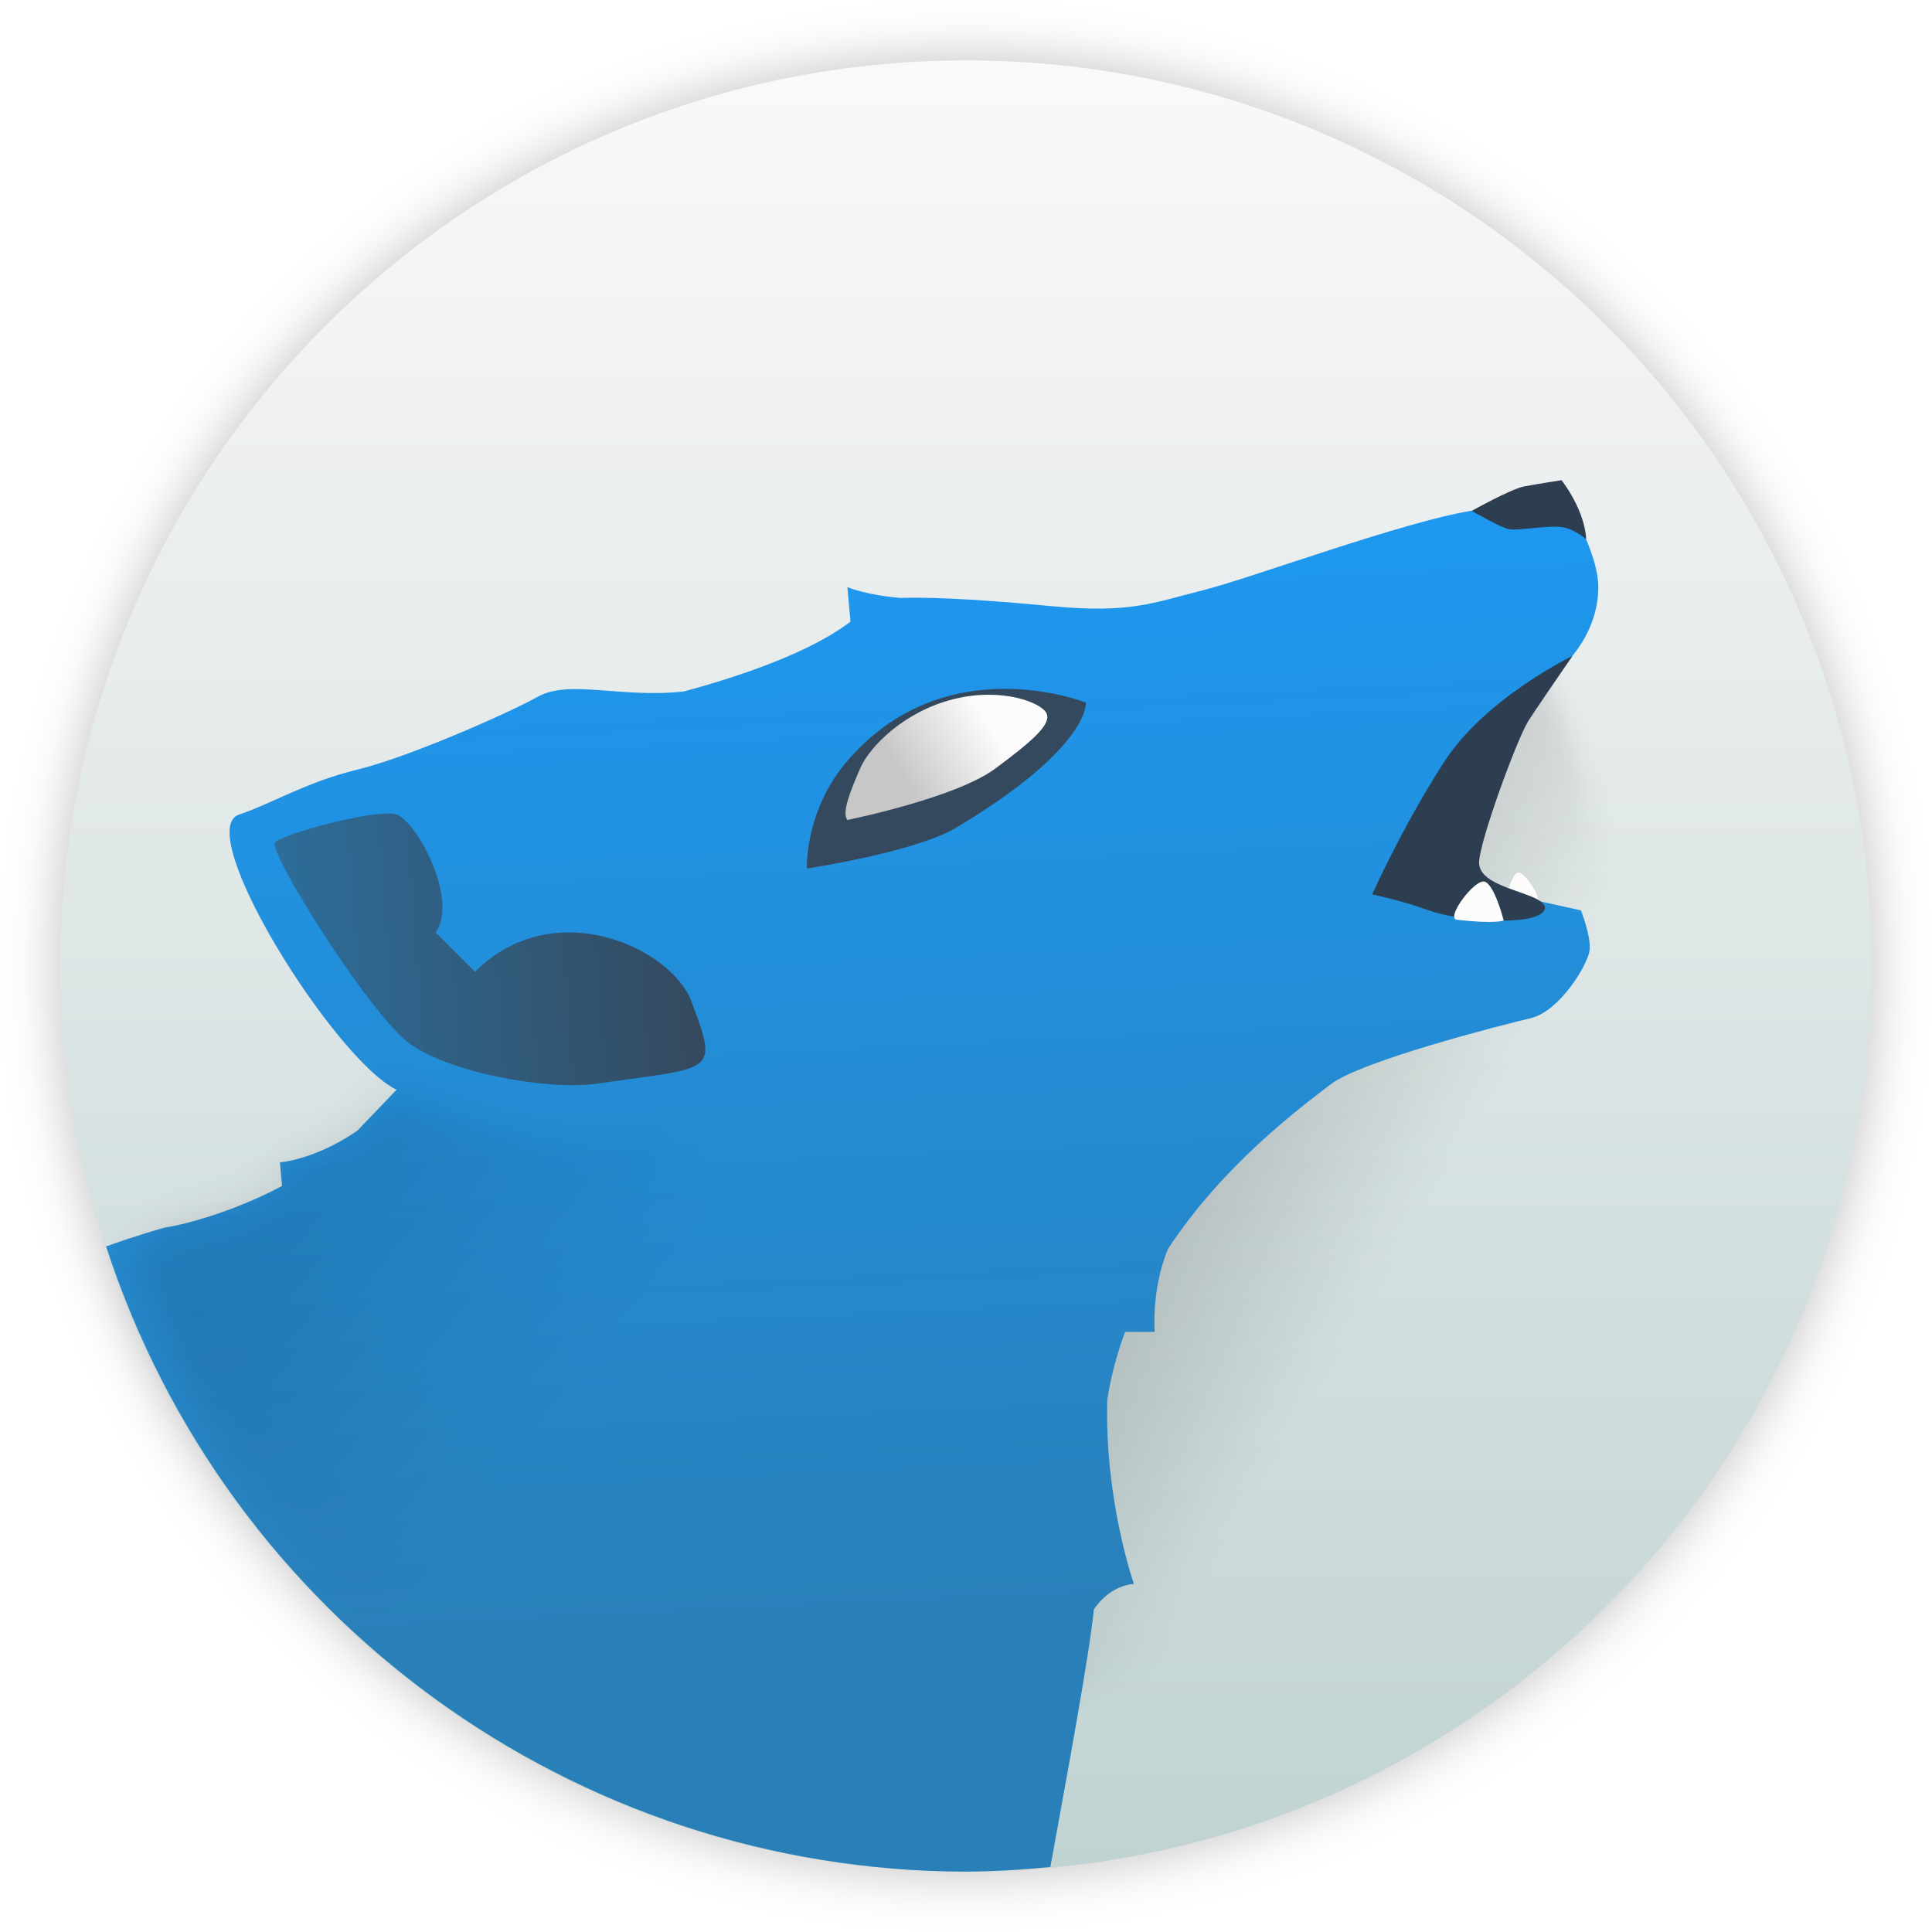
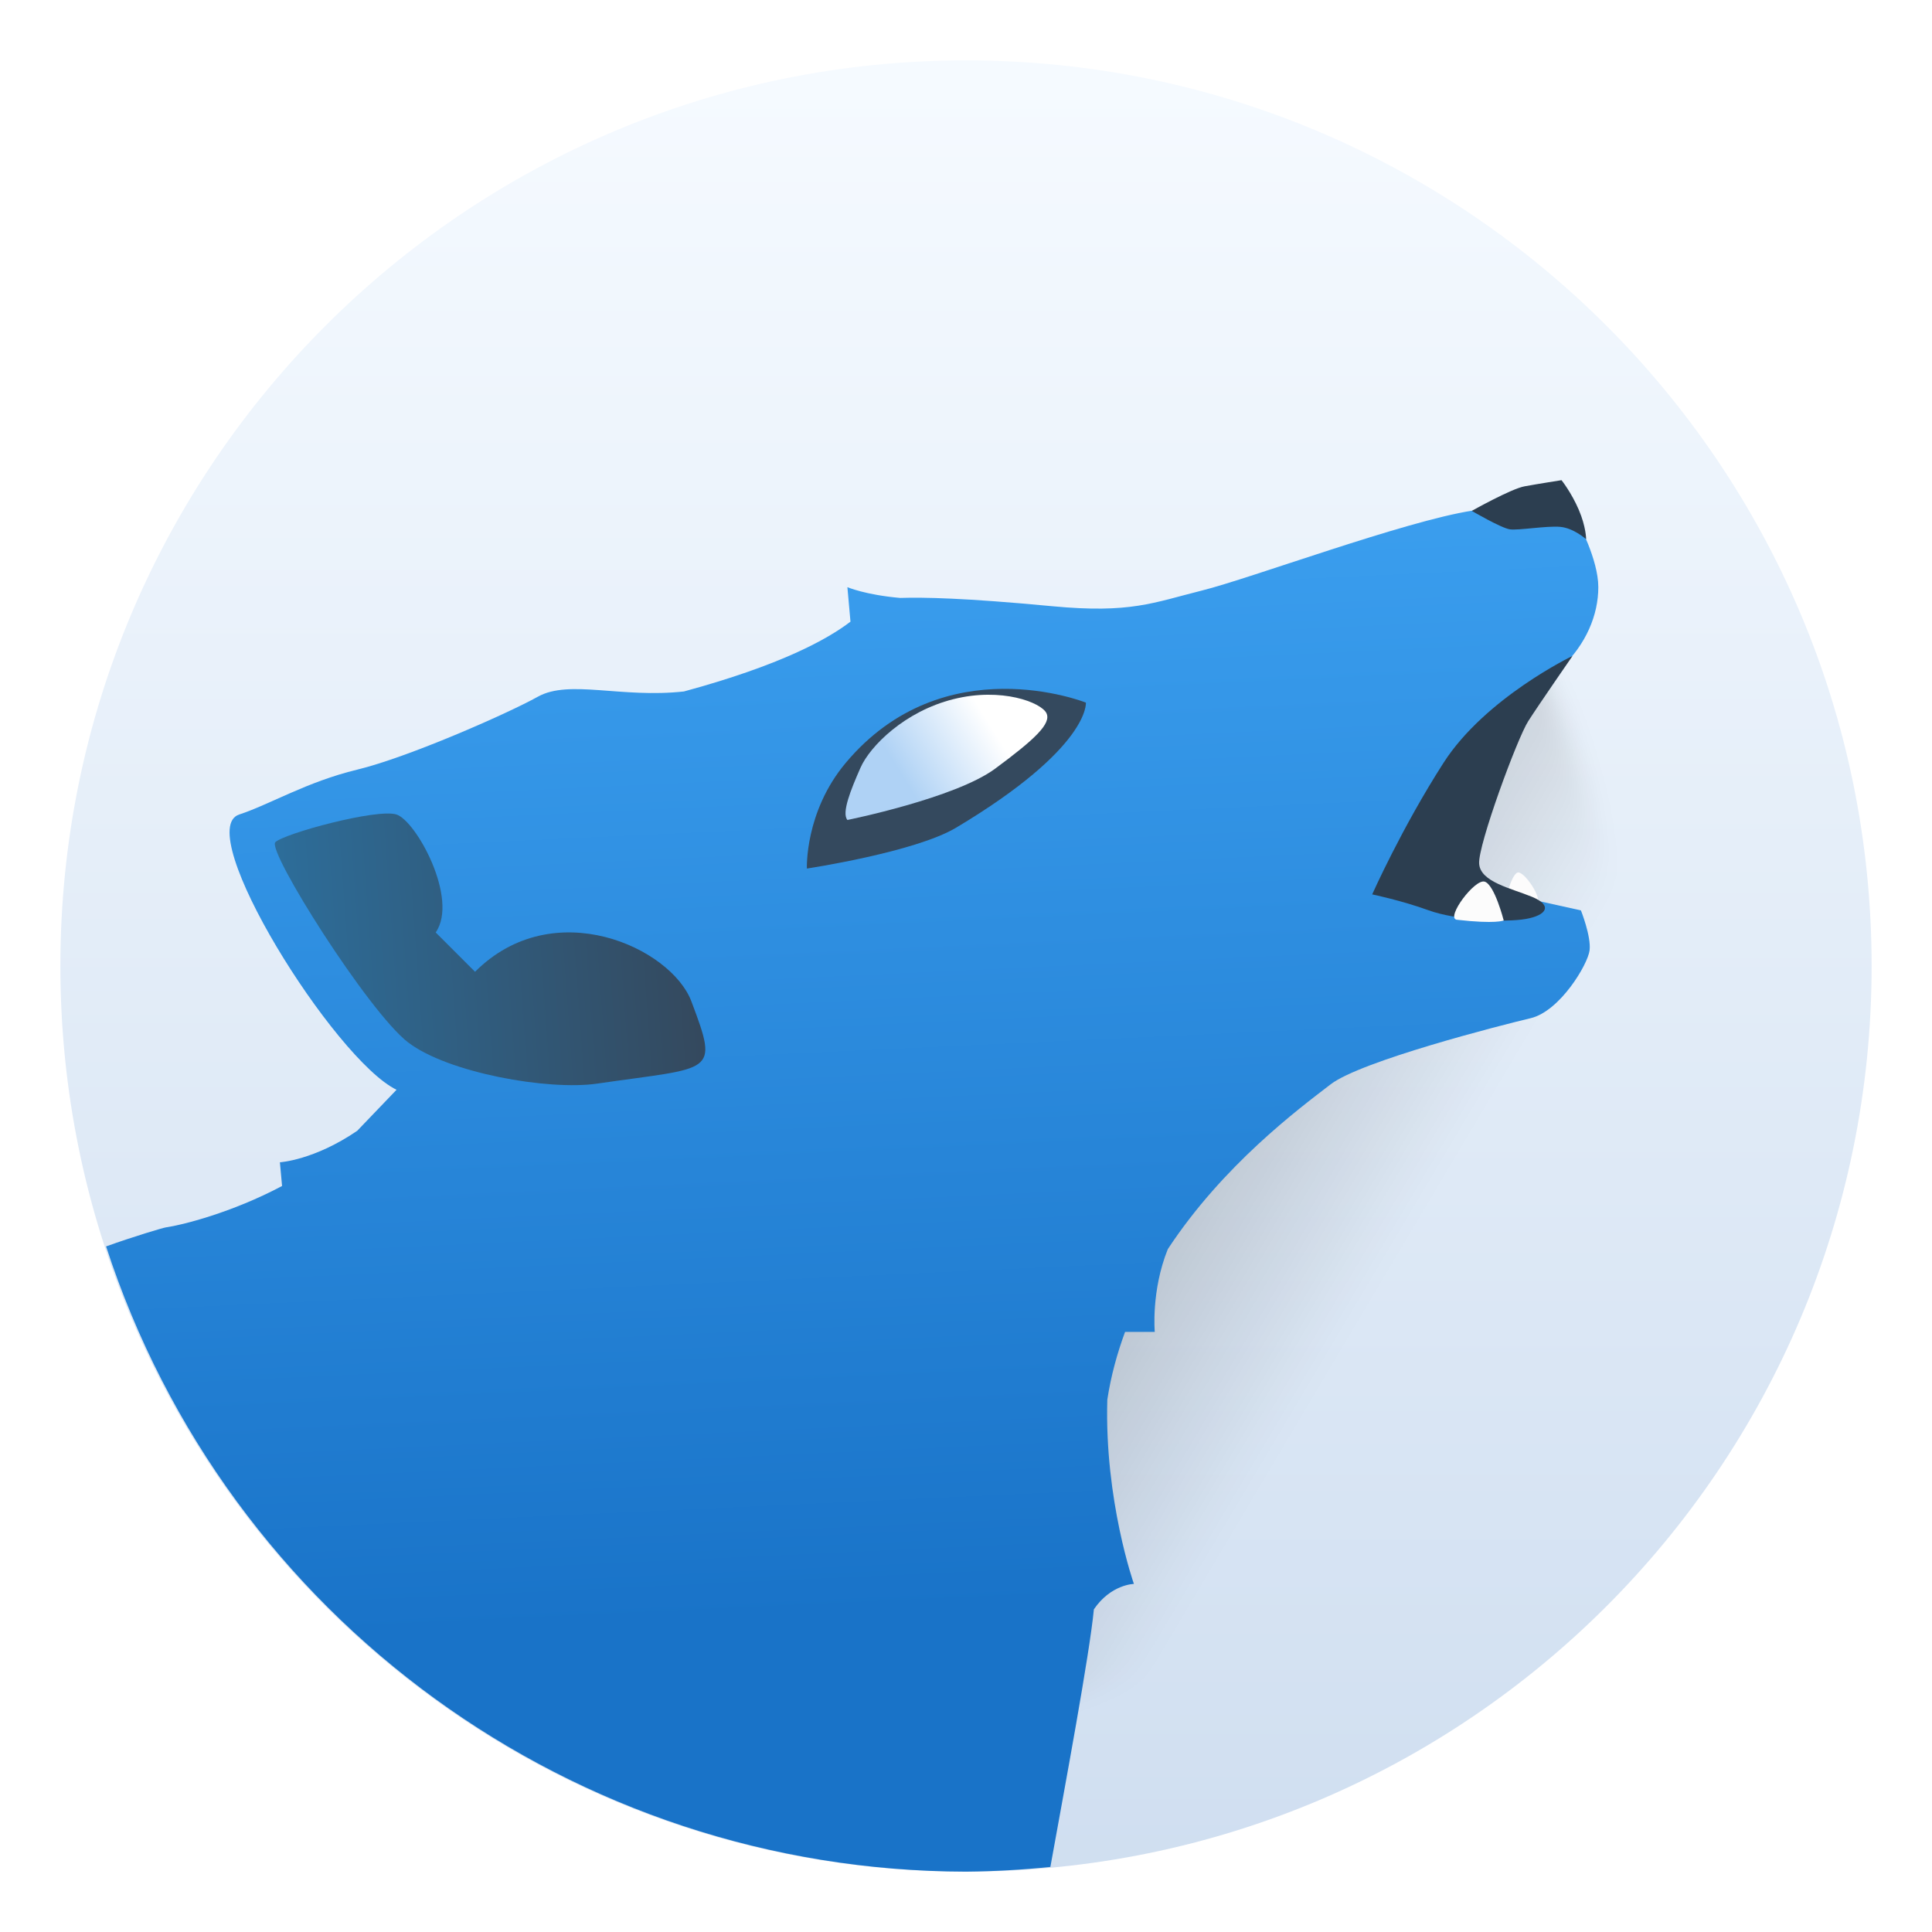
- <svg xmlns="http://www.w3.org/2000/svg" xmlns:xlink="http://www.w3.org/1999/xlink" width="64" height="64" version="1.1">
+ <svg xmlns="http://www.w3.org/2000/svg" width="64" height="64" version="1.1">
  <defs>
-     <filter id="j" x="-.036" y="-.036" width="1.072" height="1.072" color-interpolation-filters="sRGB">
-       <feGaussianBlur stdDeviation="14.344" />
-     </filter>
    <linearGradient id="a" x1="32" x2="32" y1="2" y2="62" gradientTransform="translate(.25274 .81356)" gradientUnits="userSpaceOnUse">
-       <stop stop-color="#faf8f8" offset="0" />
-       <stop stop-color="#bfd2d2" offset="1" />
-     </linearGradient>
-     <linearGradient id="e" x1="31.537" x2="35.973" y1="27.6" y2="31" gradientUnits="userSpaceOnUse">
-       <stop offset="0" />
-       <stop stop-opacity="0" offset="1" />
+       <stop stop-color="#f5faff" offset="0" />
+       <stop stop-color="#cfdef0" offset="1" />
    </linearGradient>
    <linearGradient id="b" x1="25.869" x2="24.539" y1="39.24" y2="10.624" gradientTransform="matrix(1.3028 0 0 1.3028 -2.503 2.2271)" gradientUnits="userSpaceOnUse">
-       <stop stop-color="#2980b9" offset="0" />
-       <stop stop-color="#1d99f3" offset="1" />
+       <stop stop-color="#1973c8" offset="0" />
+       <stop stop-color="#3ca0f0" offset="1" />
    </linearGradient>
    <linearGradient id="d" x1="27.04" x2="24.839" y1="16.621" y2="17.991" gradientUnits="userSpaceOnUse">
-       <stop stop-color="#fcfcfc" offset="0" />
-       <stop stop-color="#c7c7c7" offset="1" />
+       <stop stop-color="#fff" offset="0" />
+       <stop stop-color="#afd2f5" offset="1" />
    </linearGradient>
    <linearGradient id="g" x1="3.783" x2="19.574" y1="23.644" y2="22.495" gradientUnits="userSpaceOnUse">
      <stop stop-color="#2980b9" offset="0" />
      <stop stop-color="#34495e" offset="1" />
    </linearGradient>
-     <linearGradient id="c" x1="29.507" x2="35.895" y1="28.849" y2="32.639" gradientUnits="userSpaceOnUse" xlink:href="#e" />
+     <linearGradient id="c" x1="29.507" x2="35.895" y1="28.849" y2="32.639" gradientUnits="userSpaceOnUse">
+       <stop offset="0" />
+       <stop stop-opacity="0" offset="1" />
+     </linearGradient>
    <filter id="h" x="-.023" y="-.025" width="1.047" height="1.049" color-interpolation-filters="sRGB">
      <feGaussianBlur stdDeviation="0.292" />
    </filter>
-     <linearGradient id="i" x1="22.14" x2="28.818" y1="20.882" y2="26.073" gradientTransform="matrix(1.243 0 0 1.243 -14.385 10.144)" gradientUnits="userSpaceOnUse" xlink:href="#e" />
-     <filter id="f" x="-.055" y="-.067" width="1.109" height="1.133" color-interpolation-filters="sRGB">
-       <feGaussianBlur stdDeviation="0.622" />
-     </filter>
  </defs>
-   <circle transform="matrix(.062745 0 0 .062745 -.12549 -.12549)" cx="512" cy="512" r="478.12" filter="url(#j)" opacity=".25" stroke-width="15.938" style="paint-order:stroke markers fill" />
  <circle cx="32" cy="32" r="30" fill="url(#a)" style="paint-order:stroke markers fill" />
  <g transform="matrix(1.3028 0 0 1.3028 -2.503 2.2271)" color="#000000" stroke-linejoin="round" stroke-width="2.303">
    <path d="m40.01 13.424-26.867 24.652a18.5 18.5 0 0 0 11.357 3.924 18.5 18.5 0 0 0 18.5-18.5 18.5 18.5 0 0 0-2.99-10.076" fill="url(#c)" filter="url(#h)" opacity=".2" stroke-width="2.303" />
  </g>
  <g transform="matrix(1.3028 0 0 1.3028 -2.503 2.2271)" fill-rule="evenodd">
    <path transform="matrix(.76758 0 0 .76758 1.9212 -1.7094)" d="m49.184 16.885c-0.128 3.25e-4 -0.262 0.008-0.402 0.029-2.246 0.345-7.354 2.246-8.967 2.648-1.612 0.403-2.366 0.764-4.951 0.52-2.947-0.279-4.272-0.298-5.047-0.275-1.161-0.103-1.746-0.357-1.746-0.357l0.102 1.143c-0.771 0.589-2.325 1.446-5.516 2.312-2.073 0.231-3.799-0.404-4.836 0.172-1.036 0.576-4.318 2.015-5.988 2.418-1.67 0.403-2.906 1.158-3.908 1.486-1.591 0.519 3.152 8.12 5.211 9.119 0 0-0.713 0.741-1.303 1.359-1.432 0.978-2.561 1.043-2.561 1.043l0.072 0.785c-1.662 0.883-3.309 1.295-3.857 1.373-0.082 0.011-1.034 0.292-1.973 0.629a30 30 0 0 0 28.486 20.711 30 30 0 0 0 2.795-0.156c0.495-2.736 1.298-7.045 1.441-8.533 0.565-0.831 1.326-0.842 1.326-0.842s-0.977-2.77-0.881-6.104c0.121-0.791 0.327-1.535 0.588-2.244h0.984s-0.125-1.36 0.432-2.742c1.83-2.783 4.33-4.643 5.396-5.461 1.006-0.773 5.641-1.957 6.619-2.188s1.9-1.787 1.957-2.248-0.287-1.324-0.287-1.324l-2.59-0.574-3.135-0.354s4.303-6.375 5.078-7.113c0.822-0.783 1.223-1.747 1.223-2.668s-0.678-2.16-0.678-2.16-0.779-0.394-2.049-0.346c-0.212 0.008-0.43-0.021-0.666-0.041h-0.004c-0.118-0.01-0.24-0.018-0.367-0.018z" fill="url(#b)" />
    <g stroke-width=".768">
      <path d="m42.25 12s-0.313-0.281-0.656-0.313c-0.344-0.031-1.063 0.094-1.281 0.063-0.219-0.031-0.969-0.469-0.969-0.469s1-0.563 1.344-0.625c0.344-0.063 0.938-0.156 0.938-0.156s0.25 0.313 0.438 0.75c0.188 0.438 0.188 0.75 0.188 0.75" fill="#2c3e50" />
      <path d="m40.987 21.23c-0.675 0.09-0.805 0.015-0.805 0.015s0.156-0.707 0.325-0.767 0.662 0.707 0.48 0.752" fill="#fcfcfc" />
      <path d="m41.906 14.969s-2.219 1.063-3.281 2.719c-1.063 1.656-1.813 3.344-1.813 3.344s0.75 0.156 1.438 0.406 1.938 0.313 2.469 0.219 0.688-0.344 0.156-0.563c-0.531-0.219-1.313-0.375-1.344-0.844s0.969-3.188 1.25-3.625c0.281-0.438 1.125-1.656 1.125-1.656" fill="#2c3e50" />
      <path d="m22.438 20.375s2.749-0.414 3.796-1.04c3.414-2.04 3.298-3.179 3.298-3.179s-3.611-1.445-6.108 1.534c-1.045 1.247-0.986 2.685-0.986 2.685" fill="#34495e" />
      <path d="m23.467 19.14s2.74-0.552 3.757-1.304c1.016-0.751 1.436-1.149 1.304-1.414-0.133-0.265-1.127-0.663-2.364-0.354s-2.121 1.193-2.364 1.746c-0.243 0.552-0.486 1.149-0.331 1.326" fill="url(#d)" />
      <path d="m38.956 21.676c1.01 0.116 1.2 0.019 1.2 0.019s-0.232-0.91-0.484-0.987-0.987 0.91-0.716 0.968" fill="#fcfcfc" />
      <path d="m12.298 24.795c1.01 0.774 3.56 1.23 4.811 1.048 2.951-0.431 3.103-0.21 2.391-2.093-0.514-1.359-3.5-2.75-5.5-0.75l-1-1c0.593-0.854-0.5-2.844-1-3s-2.859 0.486-3.078 0.705 2.369 4.317 3.376 5.091" fill="url(#g)" />
    </g>
  </g>
-   <path d="m12.961 36.247s-0.68 0.706-1.243 1.296c-1.366 0.933-2.442 0.996-2.442 0.996l0.068 0.748c-0.979 0.521-1.922 0.853-2.646 1.062l-1.054 0.251-1.383 0.892c3.217 9.87 12.329 17.035 23.418 17.125l3.933-11.182-9.944-9.944s-1.627 0.533-4.513 0.035c-2.885-0.498-4.188-1.278-4.188-1.278" fill="url(#i)" filter="url(#f)" opacity=".1" />
</svg>
